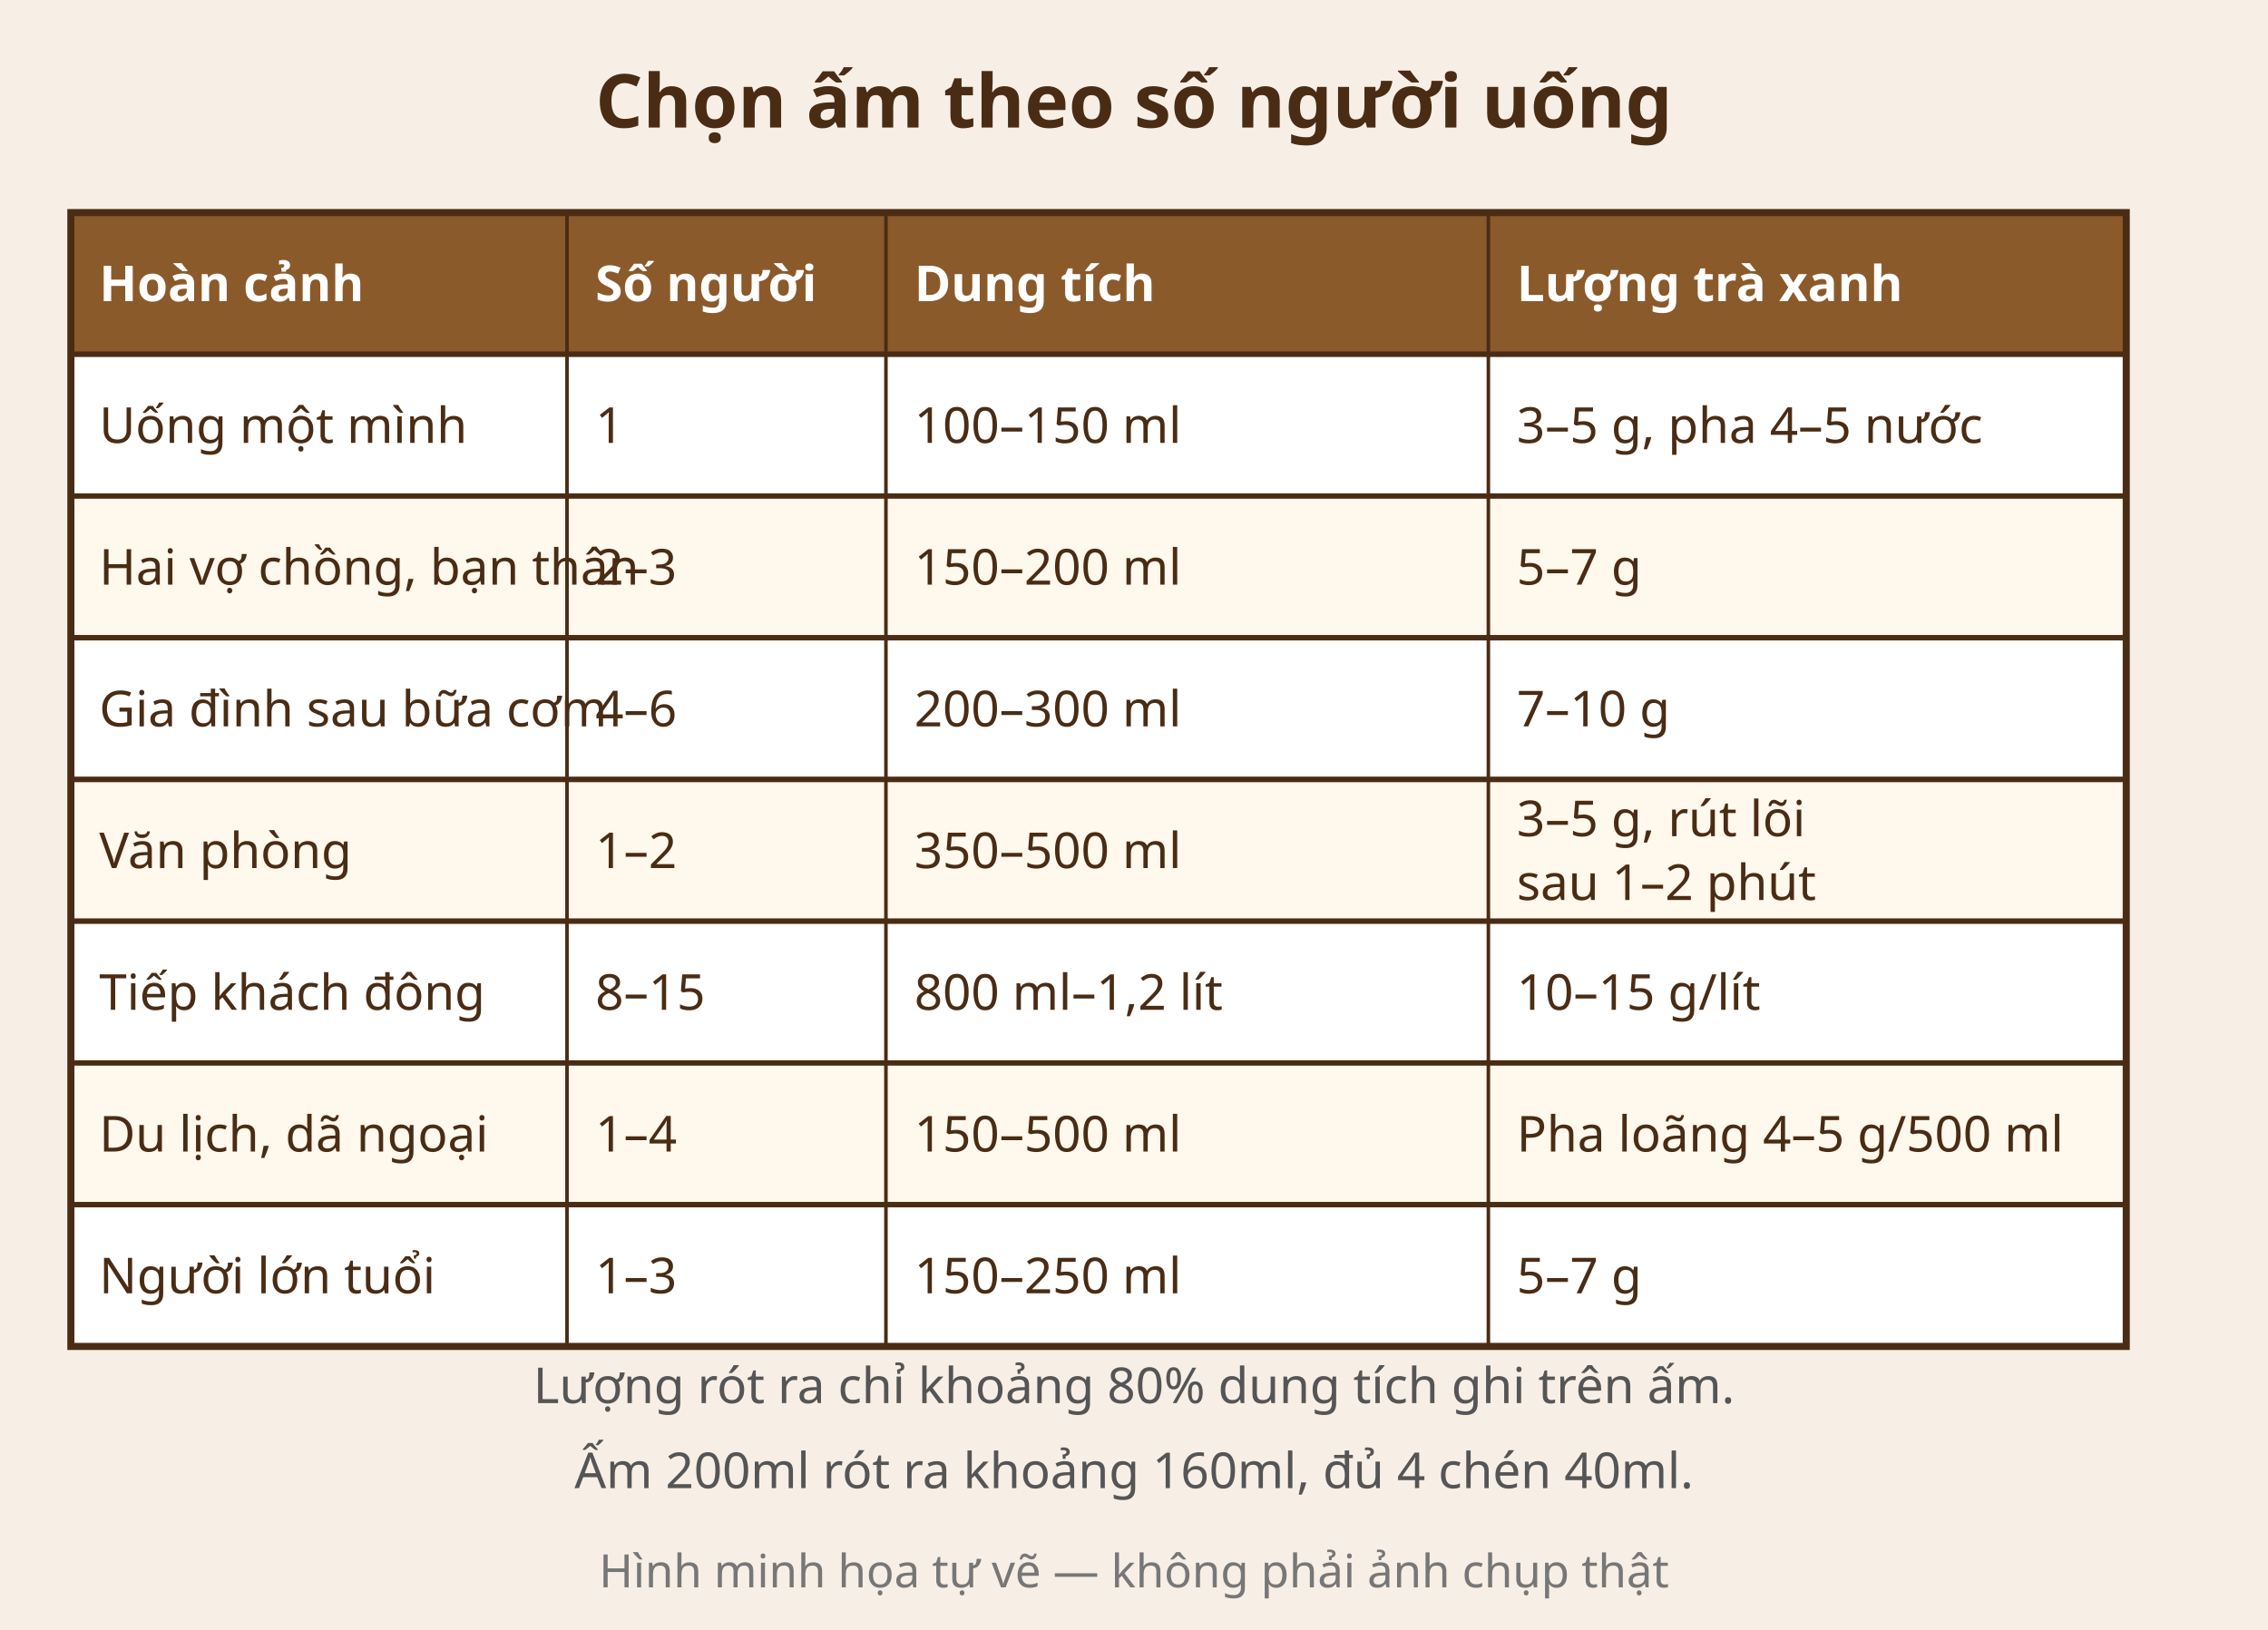
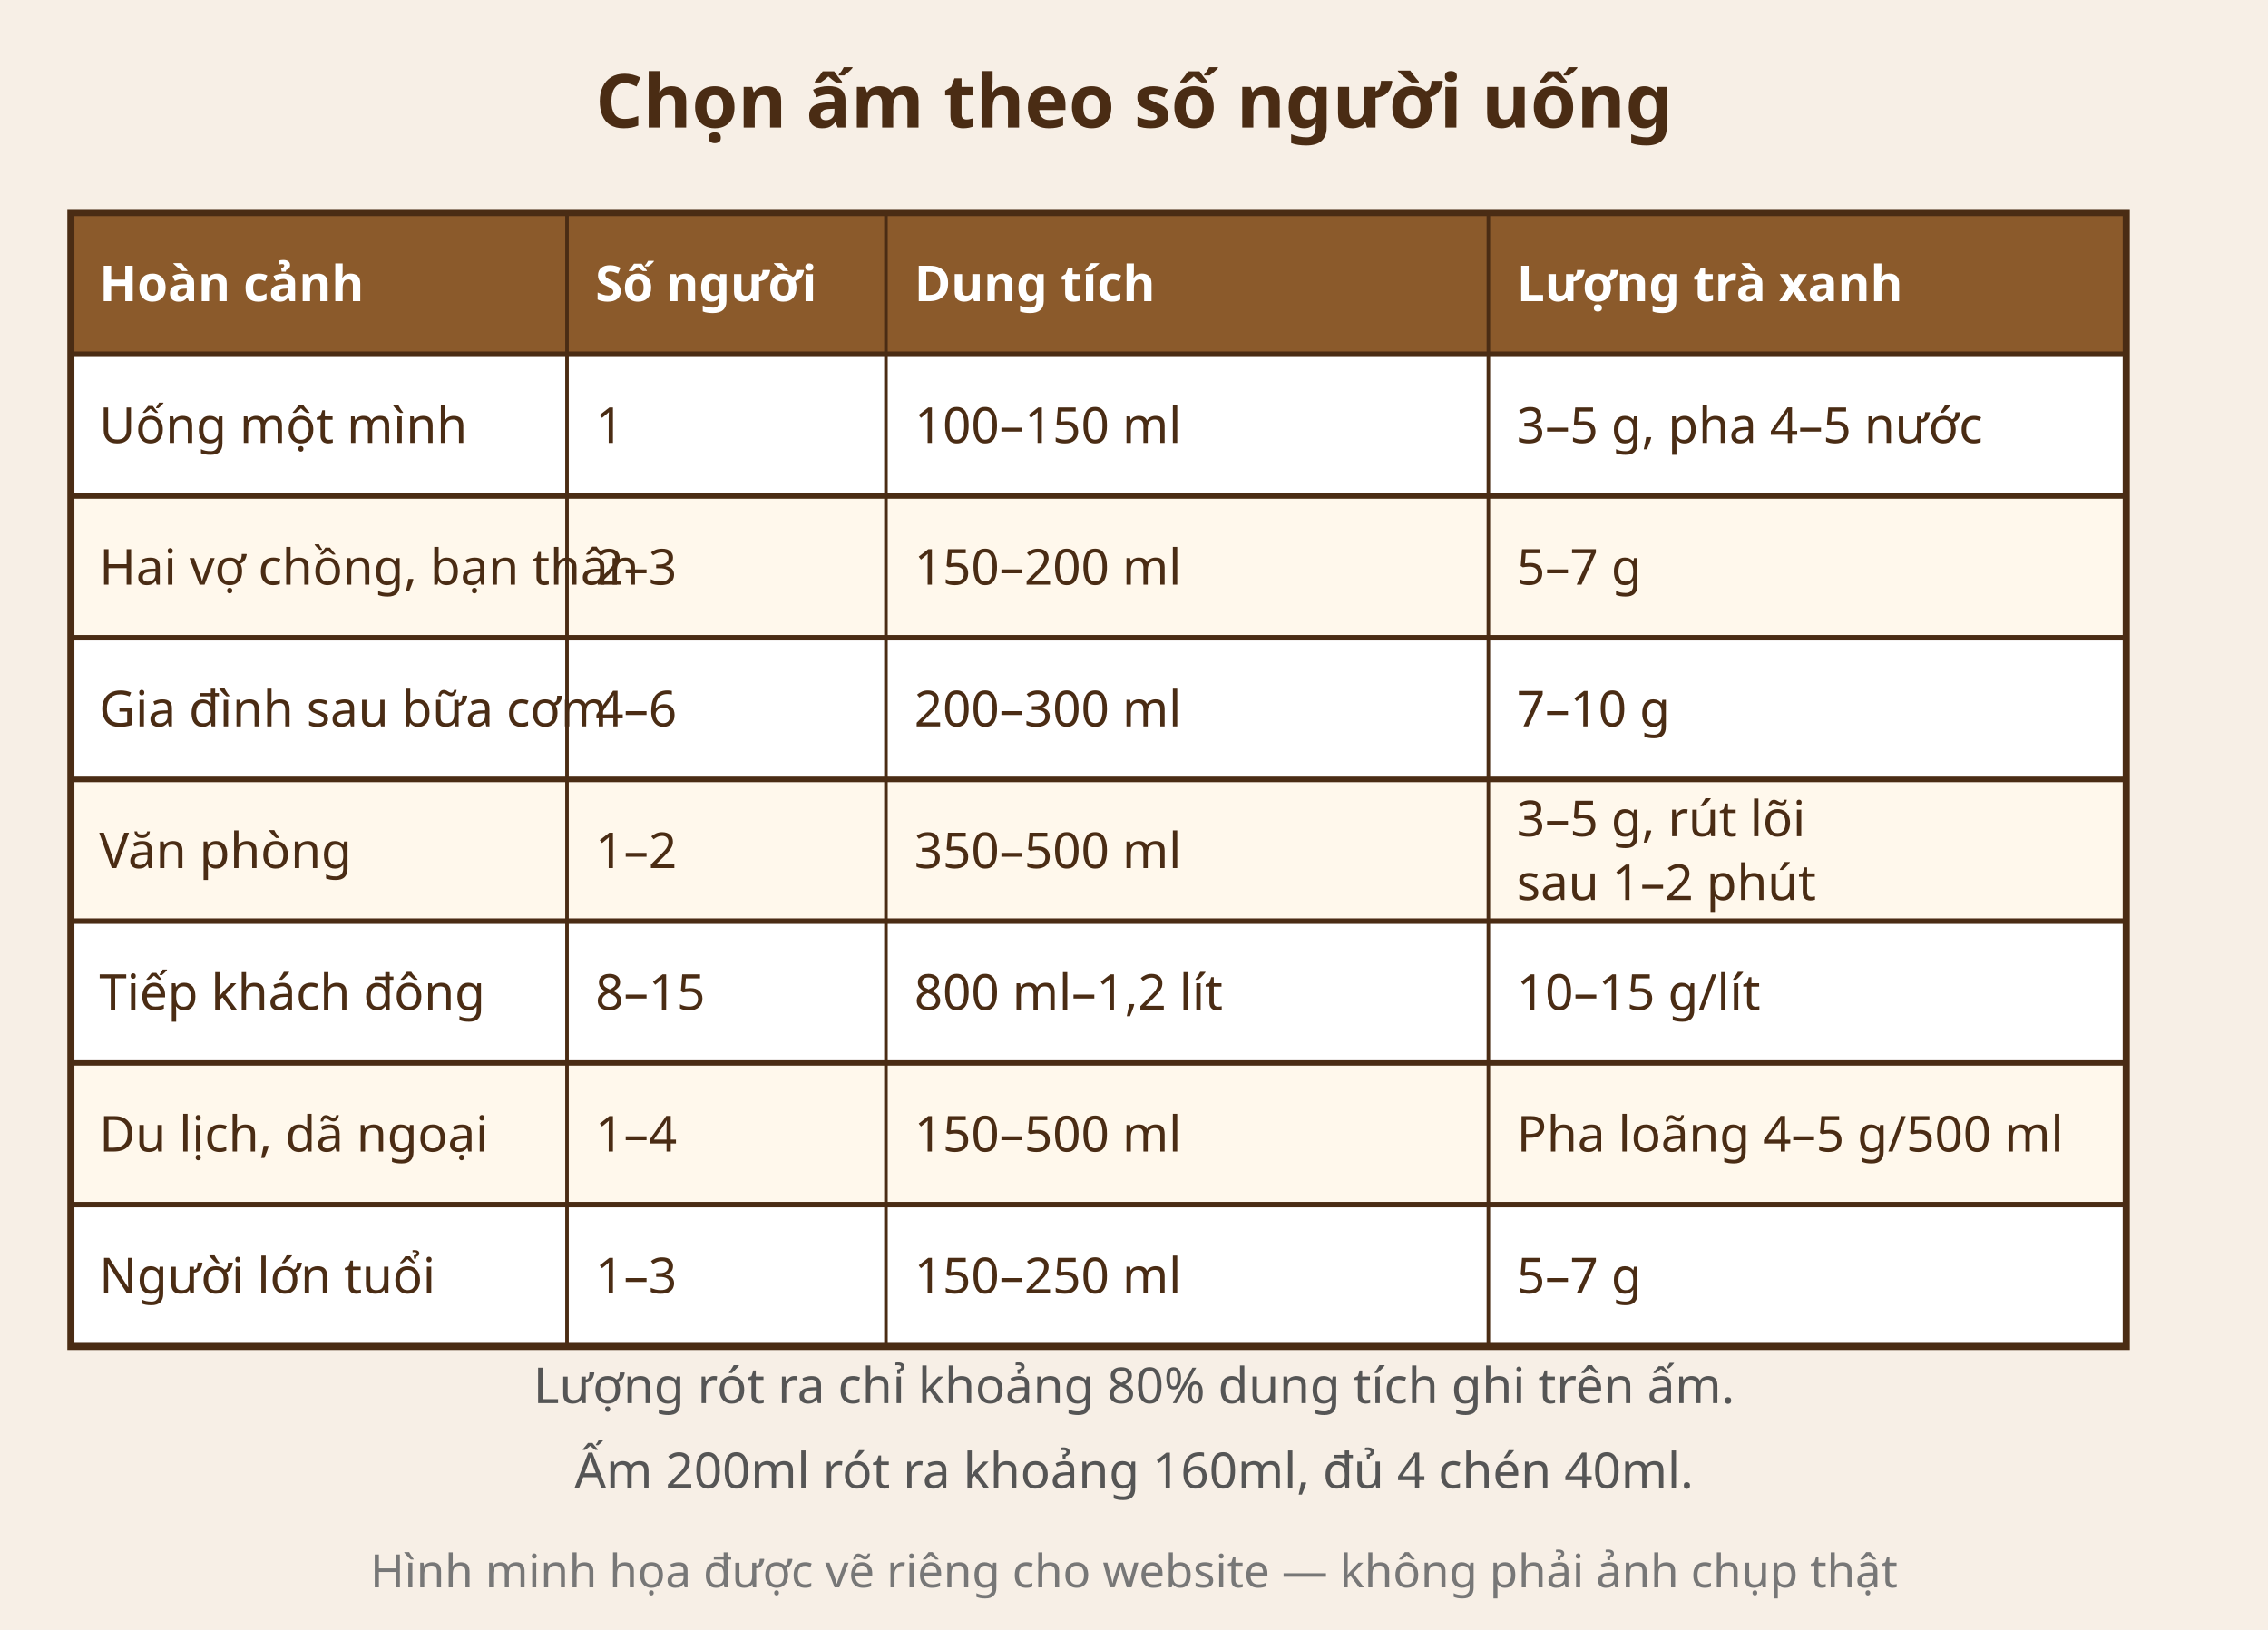
<svg xmlns="http://www.w3.org/2000/svg" width="640" height="460" viewBox="0 0 640 460" role="img" aria-labelledby="t d">
  <rect width="640" height="460" fill="#f7efe6" />
  <text x="320" y="36" text-anchor="middle" font-family="sans-serif" font-size="21" fill="#4a2c14" font-weight="bold">Chọn ấm theo số người uống</text>
  <rect x="20" y="60" width="580" height="40" fill="#8b5a2b" stroke="#4a2c14" stroke-width="1.5" rx="0" />
  <text x="28" y="85.0" text-anchor="start" font-family="sans-serif" font-size="14" fill="#ffffff" font-weight="bold">Hoàn cảnh</text>
  <text x="168" y="85.0" text-anchor="start" font-family="sans-serif" font-size="14" fill="#ffffff" font-weight="bold">Số người</text>
  <text x="258" y="85.0" text-anchor="start" font-family="sans-serif" font-size="14" fill="#ffffff" font-weight="bold">Dung tích</text>
  <text x="428" y="85.0" text-anchor="start" font-family="sans-serif" font-size="14" fill="#ffffff" font-weight="bold">Lượng trà xanh</text>
  <rect x="20" y="100" width="580" height="40" fill="#ffffff" stroke="#4a2c14" stroke-width="1.5" rx="0" />
  <text x="28" y="125.0" text-anchor="start" font-family="sans-serif" font-size="14" fill="#4a2c14">Uống một mình</text>
  <text x="168" y="125.0" text-anchor="start" font-family="sans-serif" font-size="14" fill="#4a2c14">1</text>
  <text x="258" y="125.0" text-anchor="start" font-family="sans-serif" font-size="14" fill="#4a2c14">100–150 ml</text>
  <text x="428" y="125.0" text-anchor="start" font-family="sans-serif" font-size="14" fill="#4a2c14">3–5 g, pha 4–5 nước</text>
  <rect x="20" y="140" width="580" height="40" fill="#fff8ec" stroke="#4a2c14" stroke-width="1.5" rx="0" />
  <text x="28" y="165.0" text-anchor="start" font-family="sans-serif" font-size="14" fill="#4a2c14">Hai vợ chồng, bạn thân</text>
  <text x="168" y="165.0" text-anchor="start" font-family="sans-serif" font-size="14" fill="#4a2c14">2–3</text>
  <text x="258" y="165.0" text-anchor="start" font-family="sans-serif" font-size="14" fill="#4a2c14">150–200 ml</text>
  <text x="428" y="165.0" text-anchor="start" font-family="sans-serif" font-size="14" fill="#4a2c14">5–7 g</text>
  <rect x="20" y="180" width="580" height="40" fill="#ffffff" stroke="#4a2c14" stroke-width="1.5" rx="0" />
  <text x="28" y="205.0" text-anchor="start" font-family="sans-serif" font-size="14" fill="#4a2c14">Gia đình sau bữa cơm</text>
  <text x="168" y="205.0" text-anchor="start" font-family="sans-serif" font-size="14" fill="#4a2c14">4–6</text>
  <text x="258" y="205.0" text-anchor="start" font-family="sans-serif" font-size="14" fill="#4a2c14">200–300 ml</text>
  <text x="428" y="205.0" text-anchor="start" font-family="sans-serif" font-size="14" fill="#4a2c14">7–10 g</text>
  <rect x="20" y="220" width="580" height="40" fill="#fff8ec" stroke="#4a2c14" stroke-width="1.5" rx="0" />
  <text x="28" y="245.0" text-anchor="start" font-family="sans-serif" font-size="14" fill="#4a2c14">Văn phòng</text>
  <text x="168" y="245.0" text-anchor="start" font-family="sans-serif" font-size="14" fill="#4a2c14">1–2</text>
  <text x="258" y="245.0" text-anchor="start" font-family="sans-serif" font-size="14" fill="#4a2c14">350–500 ml</text>
  <text x="428" y="236.0" text-anchor="start" font-family="sans-serif" font-size="14" fill="#4a2c14">3–5 g, rút lõi</text>
  <text x="428" y="254.0" text-anchor="start" font-family="sans-serif" font-size="14" fill="#4a2c14">sau 1–2 phút</text>
  <rect x="20" y="260" width="580" height="40" fill="#ffffff" stroke="#4a2c14" stroke-width="1.5" rx="0" />
  <text x="28" y="285.0" text-anchor="start" font-family="sans-serif" font-size="14" fill="#4a2c14">Tiếp khách đông</text>
  <text x="168" y="285.0" text-anchor="start" font-family="sans-serif" font-size="14" fill="#4a2c14">8–15</text>
  <text x="258" y="285.0" text-anchor="start" font-family="sans-serif" font-size="14" fill="#4a2c14">800 ml–1,2 lít</text>
  <text x="428" y="285.0" text-anchor="start" font-family="sans-serif" font-size="14" fill="#4a2c14">10–15 g/lít</text>
  <rect x="20" y="300" width="580" height="40" fill="#fff8ec" stroke="#4a2c14" stroke-width="1.5" rx="0" />
  <text x="28" y="325.0" text-anchor="start" font-family="sans-serif" font-size="14" fill="#4a2c14">Du lịch, dã ngoại</text>
  <text x="168" y="325.0" text-anchor="start" font-family="sans-serif" font-size="14" fill="#4a2c14">1–4</text>
  <text x="258" y="325.0" text-anchor="start" font-family="sans-serif" font-size="14" fill="#4a2c14">150–500 ml</text>
  <text x="428" y="325.0" text-anchor="start" font-family="sans-serif" font-size="14" fill="#4a2c14">Pha loãng 4–5 g/500 ml</text>
  <rect x="20" y="340" width="580" height="40" fill="#ffffff" stroke="#4a2c14" stroke-width="1.5" rx="0" />
  <text x="28" y="365.0" text-anchor="start" font-family="sans-serif" font-size="14" fill="#4a2c14">Người lớn tuổi</text>
  <text x="168" y="365.0" text-anchor="start" font-family="sans-serif" font-size="14" fill="#4a2c14">1–3</text>
  <text x="258" y="365.0" text-anchor="start" font-family="sans-serif" font-size="14" fill="#4a2c14">150–250 ml</text>
  <text x="428" y="365.0" text-anchor="start" font-family="sans-serif" font-size="14" fill="#4a2c14">5–7 g</text>
  <rect x="20" y="60" width="580" height="320" fill="none" stroke="#4a2c14" stroke-width="2" rx="0" />
  <line x1="20" y1="100" x2="600" y2="100" stroke="#4a2c14" stroke-width="1" />
  <line x1="20" y1="140" x2="600" y2="140" stroke="#4a2c14" stroke-width="1" />
  <line x1="20" y1="180" x2="600" y2="180" stroke="#4a2c14" stroke-width="1" />
  <line x1="20" y1="220" x2="600" y2="220" stroke="#4a2c14" stroke-width="1" />
  <line x1="20" y1="260" x2="600" y2="260" stroke="#4a2c14" stroke-width="1" />
  <line x1="20" y1="300" x2="600" y2="300" stroke="#4a2c14" stroke-width="1" />
  <line x1="20" y1="340" x2="600" y2="340" stroke="#4a2c14" stroke-width="1" />
  <line x1="160" y1="60" x2="160" y2="380" stroke="#4a2c14" stroke-width="1" />
  <line x1="250" y1="60" x2="250" y2="380" stroke="#4a2c14" stroke-width="1" />
  <line x1="420" y1="60" x2="420" y2="380" stroke="#4a2c14" stroke-width="1" />
  <text x="320" y="396" text-anchor="middle" font-family="sans-serif" font-size="14" fill="#555">Lượng rót ra chỉ khoảng 80% dung tích ghi trên ấm.</text>
  <text x="320" y="420" text-anchor="middle" font-family="sans-serif" font-size="14" fill="#555">Ấm 200ml rót ra khoảng 160ml, đủ 4 chén 40ml.</text>
-   <text x="320" y="448" text-anchor="middle" font-family="sans-serif" font-size="13" fill="#777">Hình minh họa tự vẽ — không phải ảnh chụp thật</text>
+   <text x="320" y="448" text-anchor="middle" font-family="sans-serif" font-size="13" fill="#777">Hình minh họa được vẽ riêng cho website — không phải ảnh chụp thật</text>
</svg>
